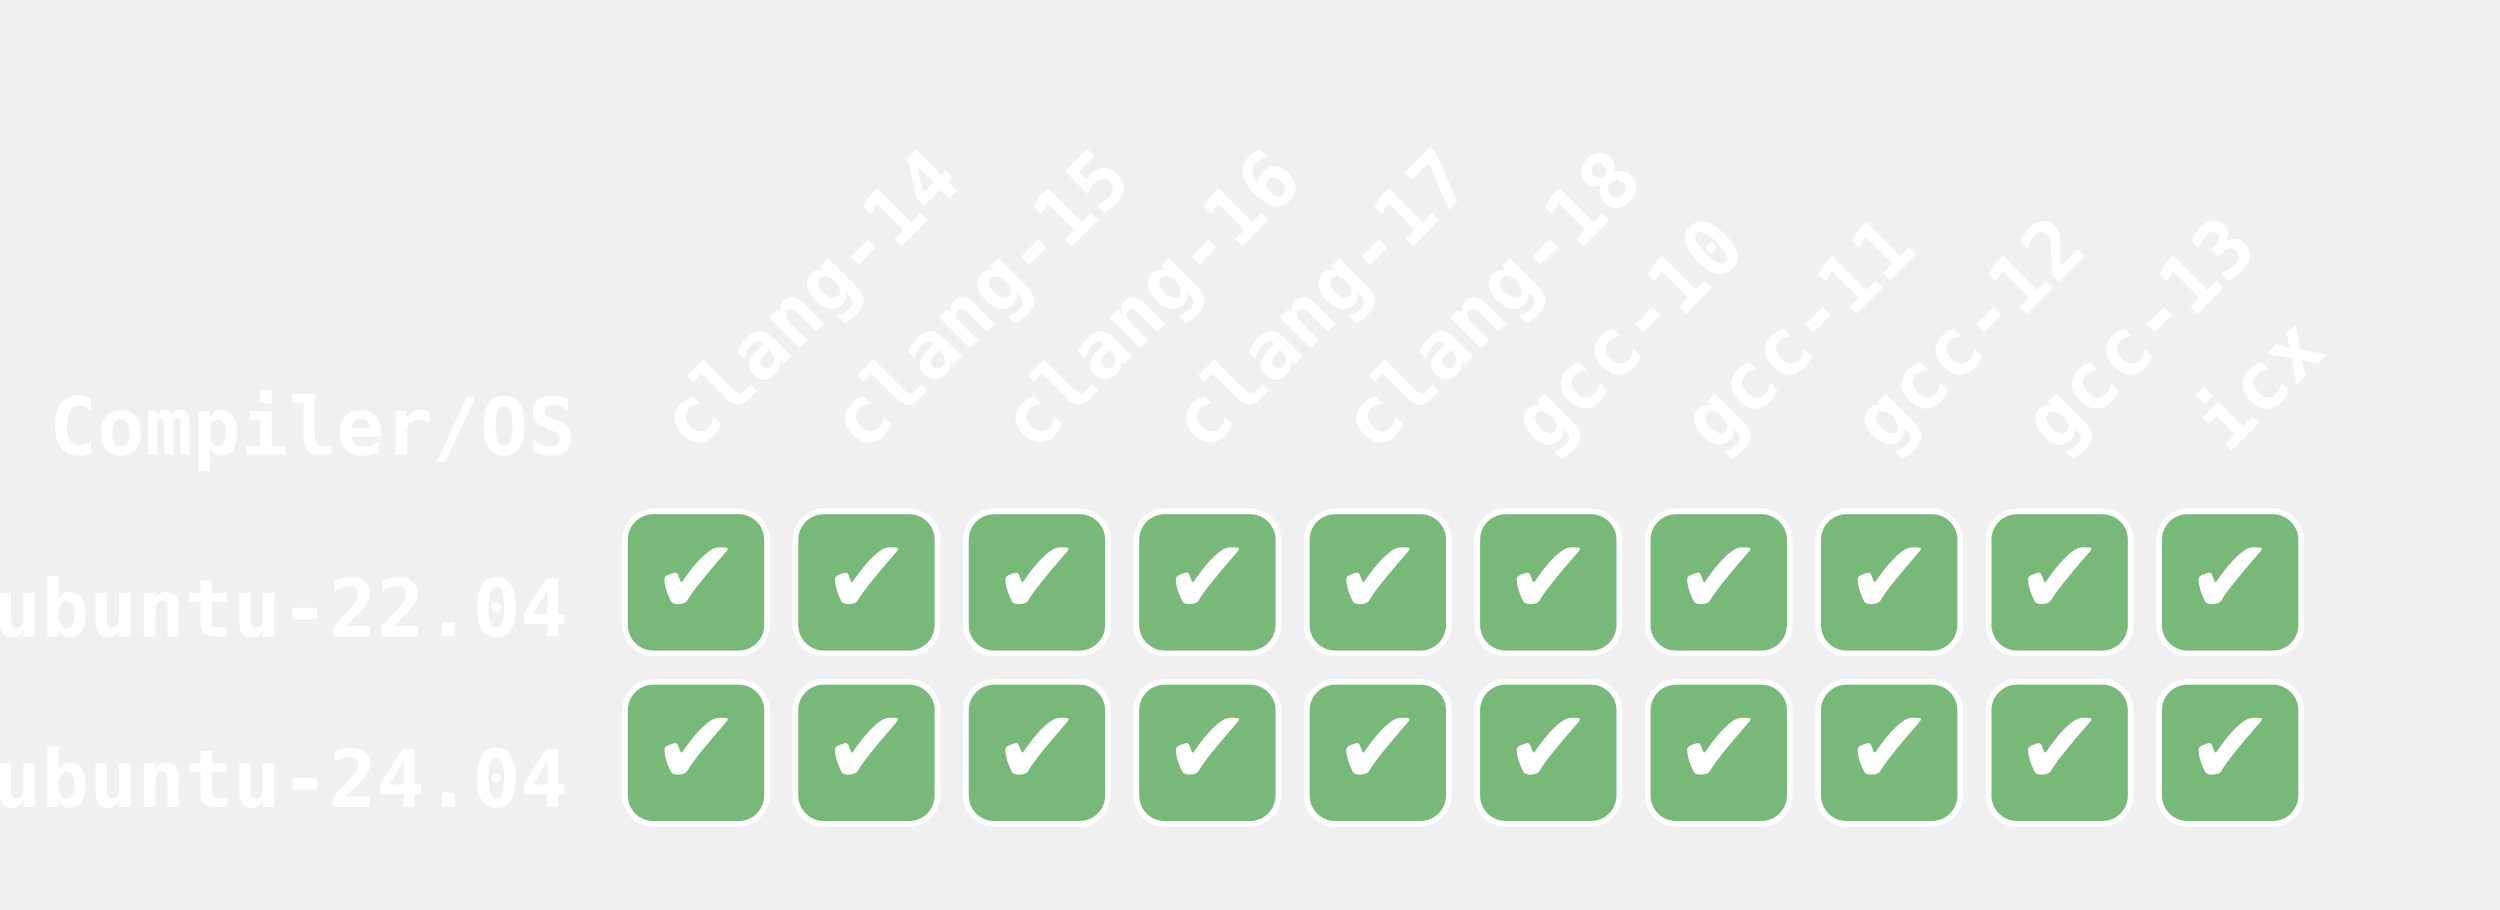
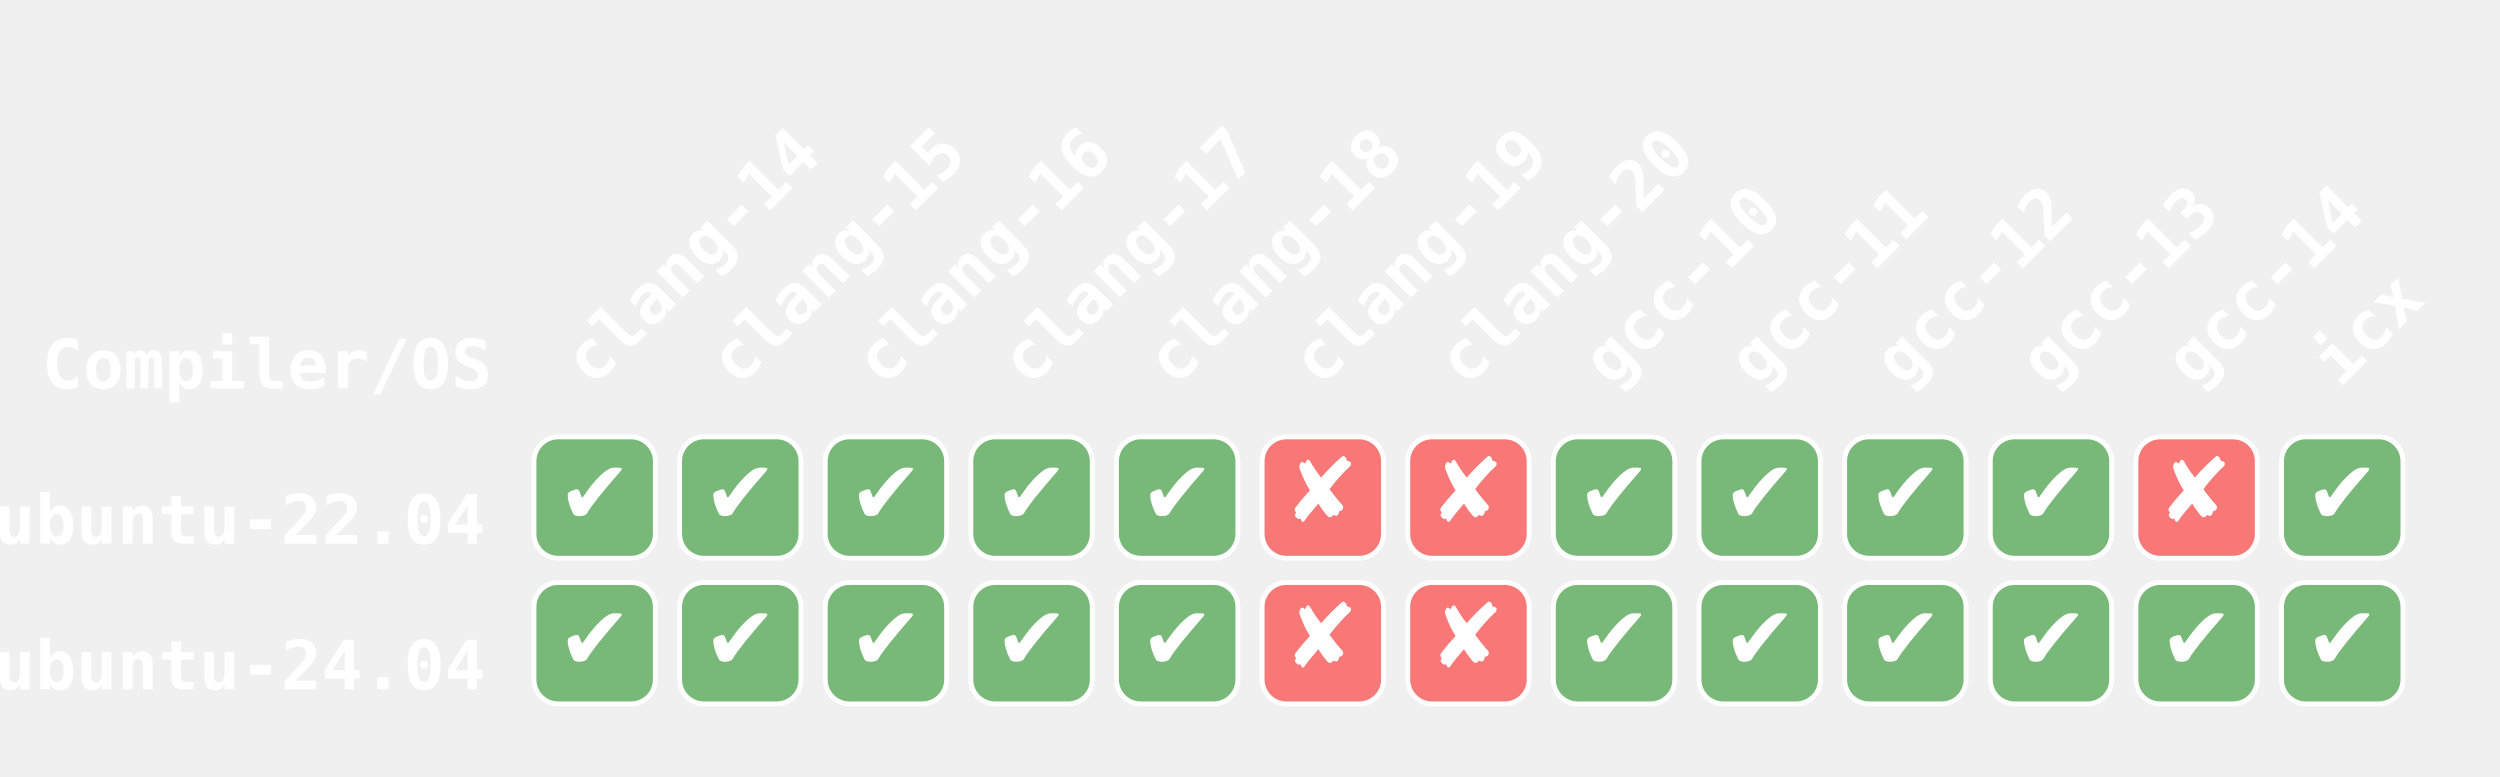
- <svg xmlns="http://www.w3.org/2000/svg" width="440" height="160" font-family="monospace">
+ <svg xmlns="http://www.w3.org/2000/svg" width="515" height="160" font-family="monospace">
  <rect x="0" y="0" width="100%" height="100%" fill="none" />
  <text x="55.0" y="80" font-size="14" text-anchor="middle" font-weight="700" fill="white">Compiler/OS</text>
  <text x="122" y="80" transform="rotate(-45,122,80)" font-size="14" font-weight="700" fill="white">clang-14</text>
  <text x="152" y="80" transform="rotate(-45,152,80)" font-size="14" font-weight="700" fill="white">clang-15</text>
  <text x="182" y="80" transform="rotate(-45,182,80)" font-size="14" font-weight="700" fill="white">clang-16</text>
  <text x="212" y="80" transform="rotate(-45,212,80)" font-size="14" font-weight="700" fill="white">clang-17</text>
  <text x="242" y="80" transform="rotate(-45,242,80)" font-size="14" font-weight="700" fill="white">clang-18</text>
-   <text x="272" y="80" transform="rotate(-45,272,80)" font-size="14" font-weight="700" fill="white">gcc-10</text>
-   <text x="302" y="80" transform="rotate(-45,302,80)" font-size="14" font-weight="700" fill="white">gcc-11</text>
-   <text x="332" y="80" transform="rotate(-45,332,80)" font-size="14" font-weight="700" fill="white">gcc-12</text>
-   <text x="362" y="80" transform="rotate(-45,362,80)" font-size="14" font-weight="700" fill="white">gcc-13</text>
-   <text x="392" y="80" transform="rotate(-45,392,80)" font-size="14" font-weight="700" fill="white">icx</text>
+   <text x="272" y="80" transform="rotate(-45,272,80)" font-size="14" font-weight="700" fill="white">clang-19</text>
+   <text x="302" y="80" transform="rotate(-45,302,80)" font-size="14" font-weight="700" fill="white">clang-20</text>
+   <text x="332" y="80" transform="rotate(-45,332,80)" font-size="14" font-weight="700" fill="white">gcc-10</text>
+   <text x="362" y="80" transform="rotate(-45,362,80)" font-size="14" font-weight="700" fill="white">gcc-11</text>
+   <text x="392" y="80" transform="rotate(-45,392,80)" font-size="14" font-weight="700" fill="white">gcc-12</text>
+   <text x="422" y="80" transform="rotate(-45,422,80)" font-size="14" font-weight="700" fill="white">gcc-13</text>
+   <text x="452" y="80" transform="rotate(-45,452,80)" font-size="14" font-weight="700" fill="white">gcc-14</text>
+   <text x="482" y="80" transform="rotate(-45,482,80)" font-size="14" font-weight="700" fill="white">icx</text>
  <text x="100" y="112" font-size="14" text-anchor="end" font-weight="700" fill="white">ubuntu-22.04</text>
  <text x="100" y="142" font-size="14" text-anchor="end" font-weight="700" fill="white">ubuntu-24.04</text>
  <rect x="110" y="90" width="25" height="25" rx="5" ry="5" fill="green" fill-opacity="0.5" stroke="white" />
  <text x="122.5" y="107.5" text-anchor="middle" font-size="21" fill="white">✔</text>
  <rect x="140" y="90" width="25" height="25" rx="5" ry="5" fill="green" fill-opacity="0.5" stroke="white" />
  <text x="152.5" y="107.5" text-anchor="middle" font-size="21" fill="white">✔</text>
  <rect x="170" y="90" width="25" height="25" rx="5" ry="5" fill="green" fill-opacity="0.5" stroke="white" />
  <text x="182.5" y="107.5" text-anchor="middle" font-size="21" fill="white">✔</text>
  <rect x="200" y="90" width="25" height="25" rx="5" ry="5" fill="green" fill-opacity="0.5" stroke="white" />
  <text x="212.5" y="107.5" text-anchor="middle" font-size="21" fill="white">✔</text>
  <rect x="230" y="90" width="25" height="25" rx="5" ry="5" fill="green" fill-opacity="0.5" stroke="white" />
  <text x="242.5" y="107.5" text-anchor="middle" font-size="21" fill="white">✔</text>
-   <rect x="260" y="90" width="25" height="25" rx="5" ry="5" fill="green" fill-opacity="0.5" stroke="white" />
-   <text x="272.5" y="107.5" text-anchor="middle" font-size="21" fill="white">✔</text>
-   <rect x="290" y="90" width="25" height="25" rx="5" ry="5" fill="green" fill-opacity="0.5" stroke="white" />
-   <text x="302.5" y="107.5" text-anchor="middle" font-size="21" fill="white">✔</text>
+   <rect x="260" y="90" width="25" height="25" rx="5" ry="5" fill="red" fill-opacity="0.5" stroke="white" />
+   <text x="272.5" y="107.5" text-anchor="middle" font-size="21" fill="white">✘</text>
+   <rect x="290" y="90" width="25" height="25" rx="5" ry="5" fill="red" fill-opacity="0.5" stroke="white" />
+   <text x="302.5" y="107.5" text-anchor="middle" font-size="21" fill="white">✘</text>
  <rect x="320" y="90" width="25" height="25" rx="5" ry="5" fill="green" fill-opacity="0.5" stroke="white" />
  <text x="332.5" y="107.5" text-anchor="middle" font-size="21" fill="white">✔</text>
  <rect x="350" y="90" width="25" height="25" rx="5" ry="5" fill="green" fill-opacity="0.5" stroke="white" />
  <text x="362.5" y="107.5" text-anchor="middle" font-size="21" fill="white">✔</text>
  <rect x="380" y="90" width="25" height="25" rx="5" ry="5" fill="green" fill-opacity="0.5" stroke="white" />
  <text x="392.5" y="107.5" text-anchor="middle" font-size="21" fill="white">✔</text>
+   <rect x="410" y="90" width="25" height="25" rx="5" ry="5" fill="green" fill-opacity="0.5" stroke="white" />
+   <text x="422.5" y="107.5" text-anchor="middle" font-size="21" fill="white">✔</text>
+   <rect x="440" y="90" width="25" height="25" rx="5" ry="5" fill="red" fill-opacity="0.5" stroke="white" />
+   <text x="452.5" y="107.5" text-anchor="middle" font-size="21" fill="white">✘</text>
+   <rect x="470" y="90" width="25" height="25" rx="5" ry="5" fill="green" fill-opacity="0.5" stroke="white" />
+   <text x="482.5" y="107.5" text-anchor="middle" font-size="21" fill="white">✔</text>
  <rect x="110" y="120" width="25" height="25" rx="5" ry="5" fill="green" fill-opacity="0.5" stroke="white" />
  <text x="122.5" y="137.5" text-anchor="middle" font-size="21" fill="white">✔</text>
  <rect x="140" y="120" width="25" height="25" rx="5" ry="5" fill="green" fill-opacity="0.5" stroke="white" />
  <text x="152.5" y="137.5" text-anchor="middle" font-size="21" fill="white">✔</text>
  <rect x="170" y="120" width="25" height="25" rx="5" ry="5" fill="green" fill-opacity="0.5" stroke="white" />
  <text x="182.5" y="137.5" text-anchor="middle" font-size="21" fill="white">✔</text>
  <rect x="200" y="120" width="25" height="25" rx="5" ry="5" fill="green" fill-opacity="0.5" stroke="white" />
  <text x="212.5" y="137.5" text-anchor="middle" font-size="21" fill="white">✔</text>
  <rect x="230" y="120" width="25" height="25" rx="5" ry="5" fill="green" fill-opacity="0.5" stroke="white" />
  <text x="242.5" y="137.5" text-anchor="middle" font-size="21" fill="white">✔</text>
-   <rect x="260" y="120" width="25" height="25" rx="5" ry="5" fill="green" fill-opacity="0.5" stroke="white" />
-   <text x="272.5" y="137.5" text-anchor="middle" font-size="21" fill="white">✔</text>
-   <rect x="290" y="120" width="25" height="25" rx="5" ry="5" fill="green" fill-opacity="0.5" stroke="white" />
-   <text x="302.5" y="137.5" text-anchor="middle" font-size="21" fill="white">✔</text>
+   <rect x="260" y="120" width="25" height="25" rx="5" ry="5" fill="red" fill-opacity="0.5" stroke="white" />
+   <text x="272.5" y="137.5" text-anchor="middle" font-size="21" fill="white">✘</text>
+   <rect x="290" y="120" width="25" height="25" rx="5" ry="5" fill="red" fill-opacity="0.5" stroke="white" />
+   <text x="302.5" y="137.5" text-anchor="middle" font-size="21" fill="white">✘</text>
  <rect x="320" y="120" width="25" height="25" rx="5" ry="5" fill="green" fill-opacity="0.5" stroke="white" />
  <text x="332.5" y="137.5" text-anchor="middle" font-size="21" fill="white">✔</text>
  <rect x="350" y="120" width="25" height="25" rx="5" ry="5" fill="green" fill-opacity="0.5" stroke="white" />
  <text x="362.5" y="137.5" text-anchor="middle" font-size="21" fill="white">✔</text>
  <rect x="380" y="120" width="25" height="25" rx="5" ry="5" fill="green" fill-opacity="0.5" stroke="white" />
  <text x="392.5" y="137.5" text-anchor="middle" font-size="21" fill="white">✔</text>
+   <rect x="410" y="120" width="25" height="25" rx="5" ry="5" fill="green" fill-opacity="0.5" stroke="white" />
+   <text x="422.5" y="137.5" text-anchor="middle" font-size="21" fill="white">✔</text>
+   <rect x="440" y="120" width="25" height="25" rx="5" ry="5" fill="green" fill-opacity="0.5" stroke="white" />
+   <text x="452.5" y="137.5" text-anchor="middle" font-size="21" fill="white">✔</text>
+   <rect x="470" y="120" width="25" height="25" rx="5" ry="5" fill="green" fill-opacity="0.5" stroke="white" />
+   <text x="482.5" y="137.5" text-anchor="middle" font-size="21" fill="white">✔</text>
</svg>
